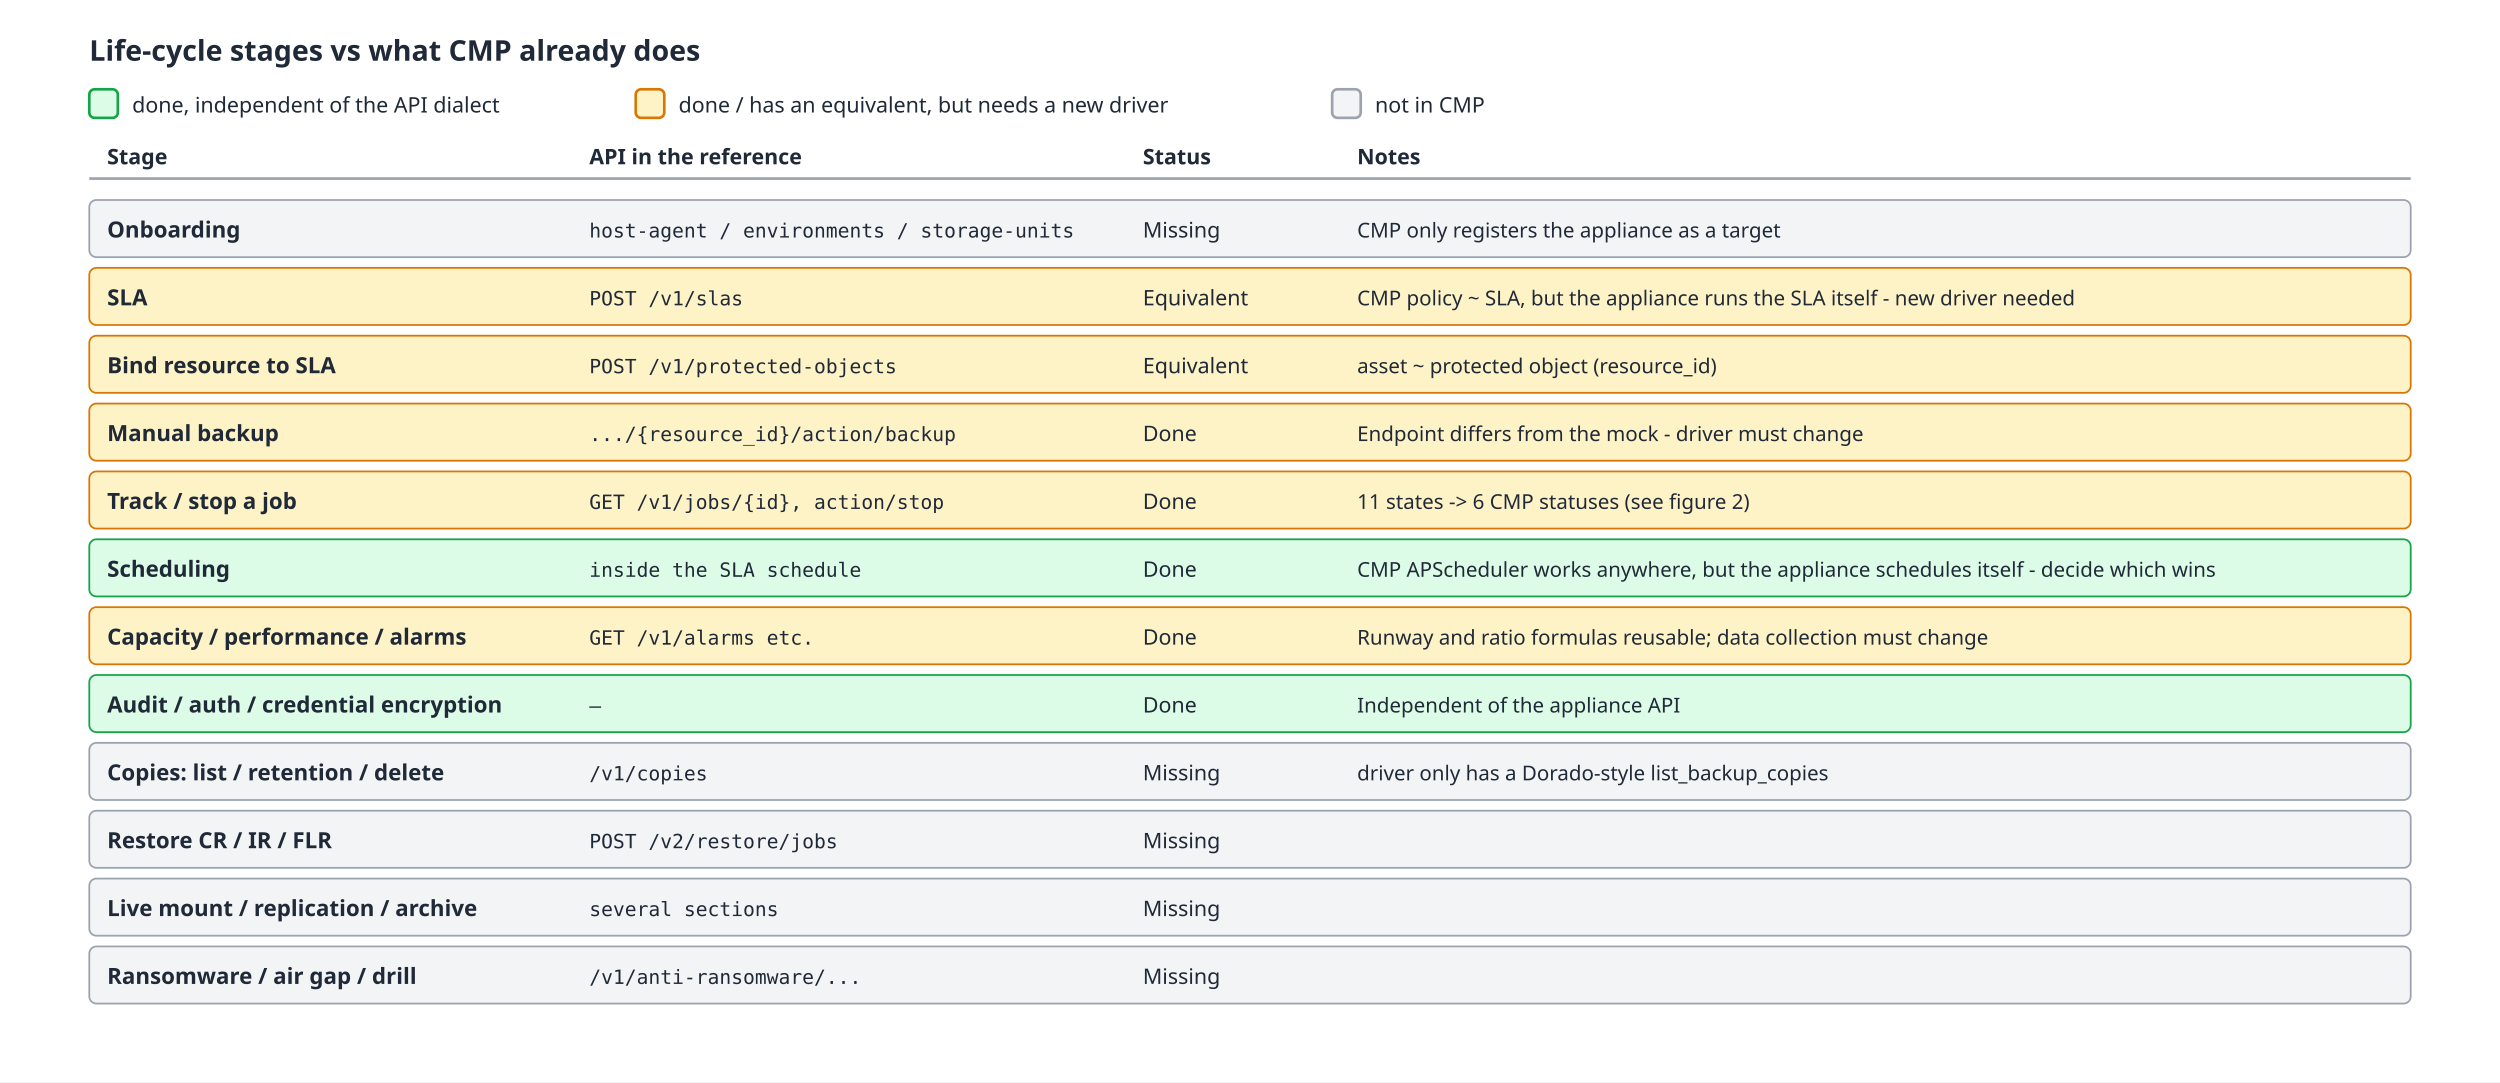
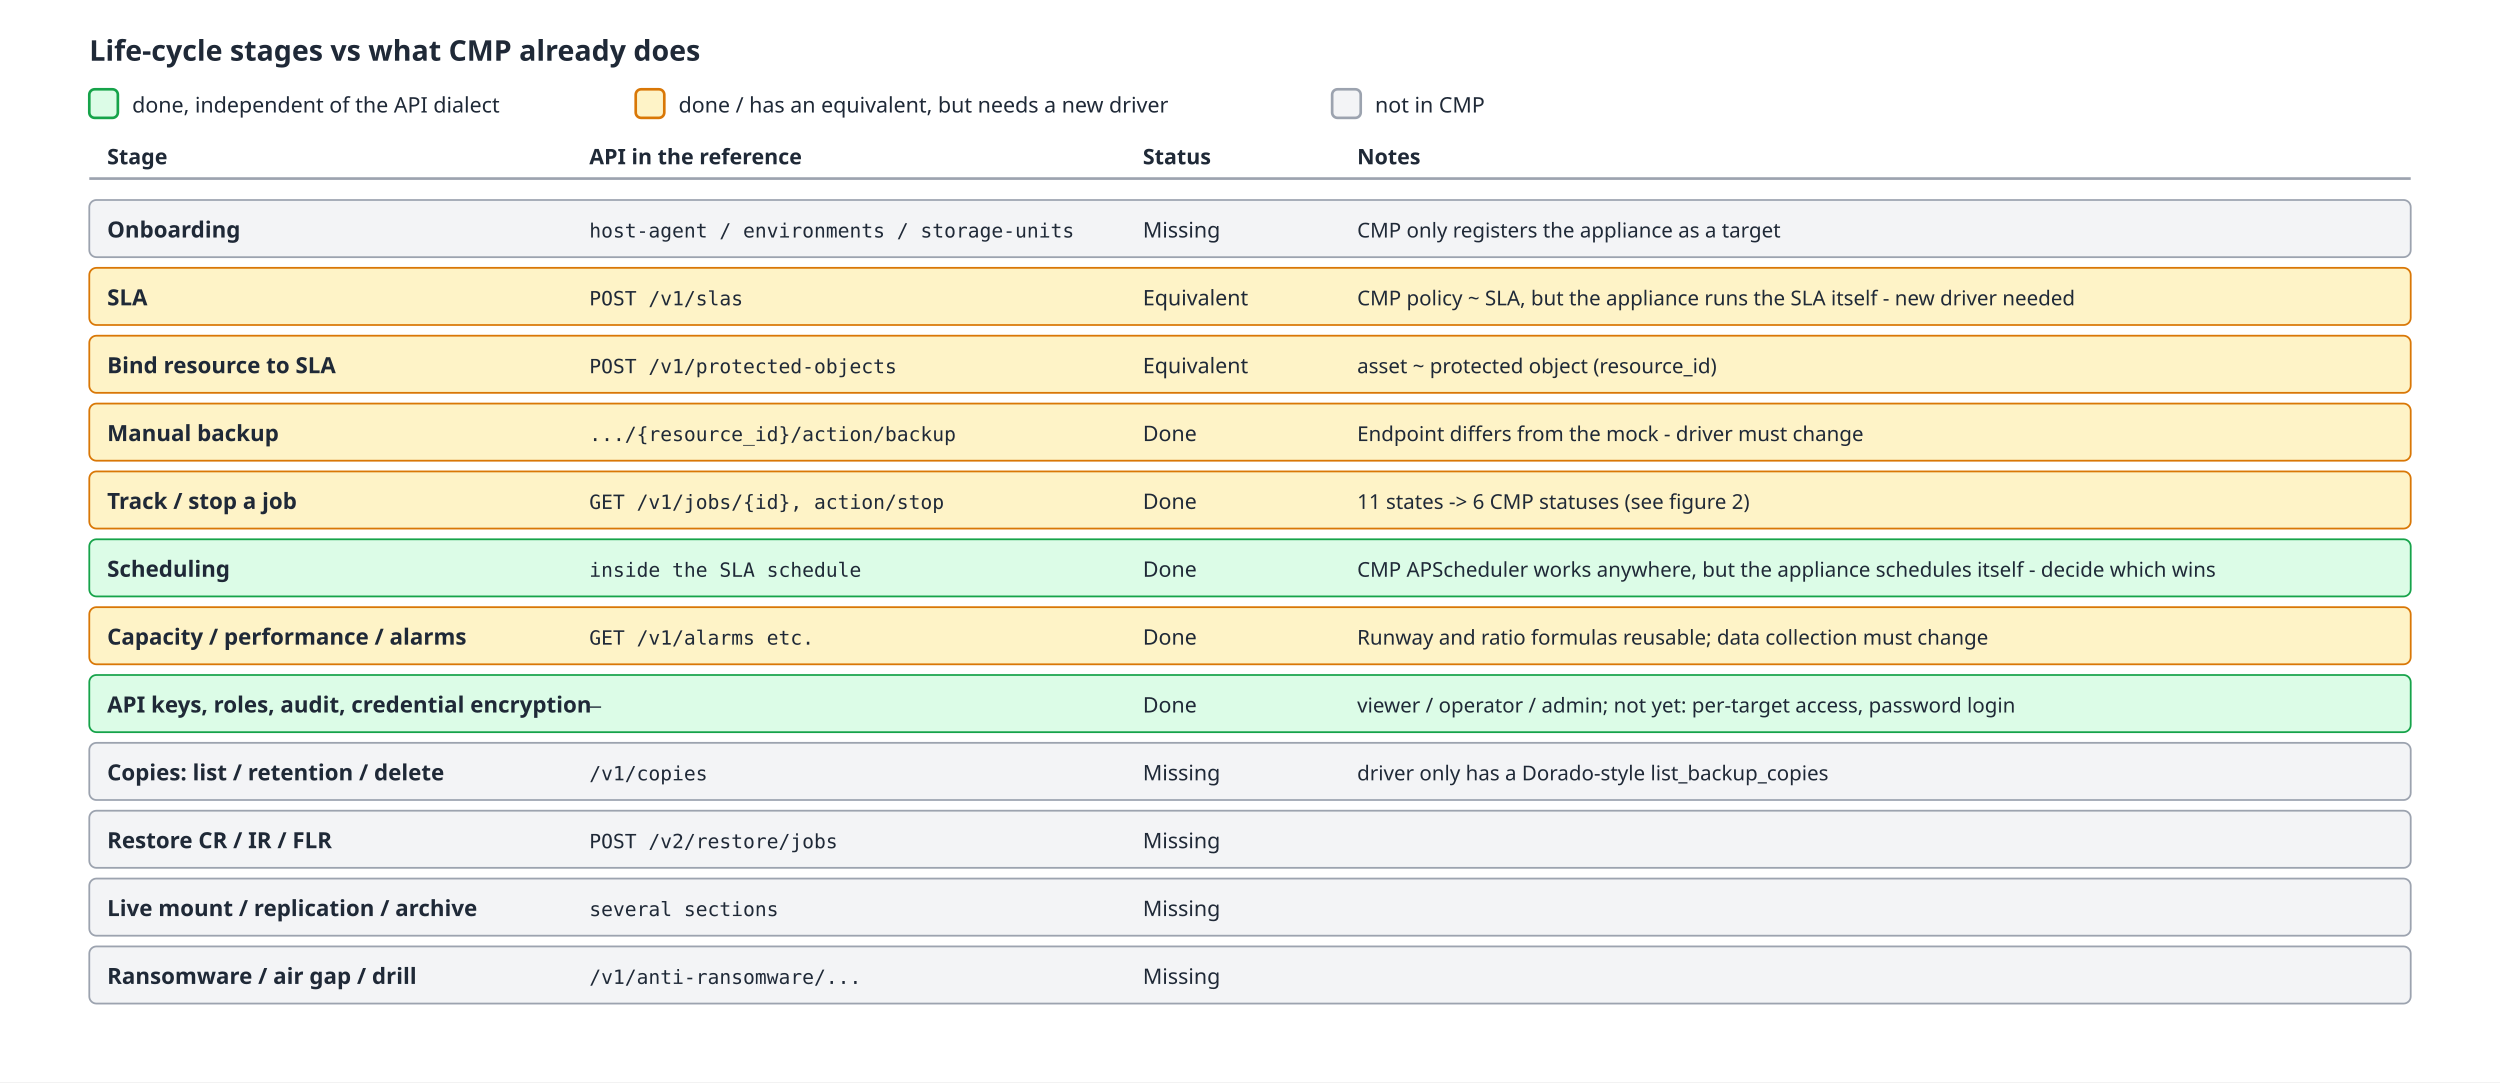
<svg xmlns="http://www.w3.org/2000/svg" viewBox="0 0 1400 606" width="1400" height="606" role="img" aria-label="Table of life-cycle stages vs CMP coverage. Green: done, API-independent. Amber: done but needs a new driver. Grey: not in CMP.">
  <defs>
    <marker id="a" viewBox="0 0 10 10" refX="9" refY="5" markerWidth="7" markerHeight="7" orient="auto">
      <path d="M0,0 L10,5 L0,10 z" fill="#1f2937" />
    </marker>
  </defs>
  <rect width="1400" height="606" fill="#ffffff" />
  <text x="50" y="34" font-family="Loma, 'Noto Sans Thai', sans-serif" font-size="16" text-anchor="start" fill="#1f2937" font-weight="bold">Life-cycle stages vs what CMP already does</text>
  <rect x="50" y="50" width="16" height="16" rx="3" fill="#dcfce7" stroke="#16a34a" stroke-width="1.5" />
  <text x="74" y="63" font-family="Loma, 'Noto Sans Thai', sans-serif" font-size="12" text-anchor="start" fill="#1f2937">done, independent of the API dialect</text>
  <rect x="356" y="50" width="16" height="16" rx="3" fill="#fef3c7" stroke="#d97706" stroke-width="1.5" />
  <text x="380" y="63" font-family="Loma, 'Noto Sans Thai', sans-serif" font-size="12" text-anchor="start" fill="#1f2937">done / has an equivalent, but needs a new driver</text>
  <rect x="746" y="50" width="16" height="16" rx="3" fill="#f3f4f6" stroke="#9ca3af" stroke-width="1.5" />
  <text x="770" y="63" font-family="Loma, 'Noto Sans Thai', sans-serif" font-size="12" text-anchor="start" fill="#1f2937">not in CMP</text>
  <text x="60" y="92" font-family="Loma, 'Noto Sans Thai', sans-serif" font-size="12" text-anchor="start" fill="#1f2937" font-weight="bold">Stage</text>
  <text x="330" y="92" font-family="Loma, 'Noto Sans Thai', sans-serif" font-size="12" text-anchor="start" fill="#1f2937" font-weight="bold">API in the reference</text>
  <text x="640" y="92" font-family="Loma, 'Noto Sans Thai', sans-serif" font-size="12" text-anchor="start" fill="#1f2937" font-weight="bold">Status</text>
  <text x="760" y="92" font-family="Loma, 'Noto Sans Thai', sans-serif" font-size="12" text-anchor="start" fill="#1f2937" font-weight="bold">Notes</text>
  <line x1="50" y1="100" x2="1350" y2="100" stroke="#9ca3af" stroke-width="1.5" />
  <rect x="50" y="112" width="1300" height="32" rx="4" fill="#f3f4f6" stroke="#9ca3af" stroke-width="1" />
  <text x="60" y="133" font-family="Loma, 'Noto Sans Thai', sans-serif" font-size="12.5" text-anchor="start" fill="#1f2937" font-weight="bold">Onboarding</text>
  <text x="330" y="133" font-family="monospace" font-size="11" text-anchor="start" fill="#1f2937">host-agent / environments / storage-units</text>
  <text x="640" y="133" font-family="Loma, 'Noto Sans Thai', sans-serif" font-size="12" text-anchor="start" fill="#1f2937">Missing</text>
  <text x="760" y="133" font-family="Loma, 'Noto Sans Thai', sans-serif" font-size="11.5" text-anchor="start" fill="#1f2937">CMP only registers the appliance as a target</text>
  <rect x="50" y="150" width="1300" height="32" rx="4" fill="#fef3c7" stroke="#d97706" stroke-width="1" />
  <text x="60" y="171" font-family="Loma, 'Noto Sans Thai', sans-serif" font-size="12.5" text-anchor="start" fill="#1f2937" font-weight="bold">SLA</text>
  <text x="330" y="171" font-family="monospace" font-size="11" text-anchor="start" fill="#1f2937">POST /v1/slas</text>
  <text x="640" y="171" font-family="Loma, 'Noto Sans Thai', sans-serif" font-size="12" text-anchor="start" fill="#1f2937">Equivalent</text>
  <text x="760" y="171" font-family="Loma, 'Noto Sans Thai', sans-serif" font-size="11.5" text-anchor="start" fill="#1f2937">CMP policy ~ SLA, but the appliance runs the SLA itself - new driver needed</text>
  <rect x="50" y="188" width="1300" height="32" rx="4" fill="#fef3c7" stroke="#d97706" stroke-width="1" />
  <text x="60" y="209" font-family="Loma, 'Noto Sans Thai', sans-serif" font-size="12.5" text-anchor="start" fill="#1f2937" font-weight="bold">Bind resource to SLA</text>
  <text x="330" y="209" font-family="monospace" font-size="11" text-anchor="start" fill="#1f2937">POST /v1/protected-objects</text>
  <text x="640" y="209" font-family="Loma, 'Noto Sans Thai', sans-serif" font-size="12" text-anchor="start" fill="#1f2937">Equivalent</text>
  <text x="760" y="209" font-family="Loma, 'Noto Sans Thai', sans-serif" font-size="11.5" text-anchor="start" fill="#1f2937">asset ~ protected object (resource_id)</text>
  <rect x="50" y="226" width="1300" height="32" rx="4" fill="#fef3c7" stroke="#d97706" stroke-width="1" />
  <text x="60" y="247" font-family="Loma, 'Noto Sans Thai', sans-serif" font-size="12.5" text-anchor="start" fill="#1f2937" font-weight="bold">Manual backup</text>
  <text x="330" y="247" font-family="monospace" font-size="11" text-anchor="start" fill="#1f2937">.../{resource_id}/action/backup</text>
  <text x="640" y="247" font-family="Loma, 'Noto Sans Thai', sans-serif" font-size="12" text-anchor="start" fill="#1f2937">Done</text>
  <text x="760" y="247" font-family="Loma, 'Noto Sans Thai', sans-serif" font-size="11.5" text-anchor="start" fill="#1f2937">Endpoint differs from the mock - driver must change</text>
  <rect x="50" y="264" width="1300" height="32" rx="4" fill="#fef3c7" stroke="#d97706" stroke-width="1" />
  <text x="60" y="285" font-family="Loma, 'Noto Sans Thai', sans-serif" font-size="12.5" text-anchor="start" fill="#1f2937" font-weight="bold">Track / stop a job</text>
  <text x="330" y="285" font-family="monospace" font-size="11" text-anchor="start" fill="#1f2937">GET /v1/jobs/{id}, action/stop</text>
  <text x="640" y="285" font-family="Loma, 'Noto Sans Thai', sans-serif" font-size="12" text-anchor="start" fill="#1f2937">Done</text>
  <text x="760" y="285" font-family="Loma, 'Noto Sans Thai', sans-serif" font-size="11.5" text-anchor="start" fill="#1f2937">11 states -&gt; 6 CMP statuses (see figure 2)</text>
  <rect x="50" y="302" width="1300" height="32" rx="4" fill="#dcfce7" stroke="#16a34a" stroke-width="1" />
  <text x="60" y="323" font-family="Loma, 'Noto Sans Thai', sans-serif" font-size="12.5" text-anchor="start" fill="#1f2937" font-weight="bold">Scheduling</text>
  <text x="330" y="323" font-family="monospace" font-size="11" text-anchor="start" fill="#1f2937">inside the SLA schedule</text>
  <text x="640" y="323" font-family="Loma, 'Noto Sans Thai', sans-serif" font-size="12" text-anchor="start" fill="#1f2937">Done</text>
  <text x="760" y="323" font-family="Loma, 'Noto Sans Thai', sans-serif" font-size="11.5" text-anchor="start" fill="#1f2937">CMP APScheduler works anywhere, but the appliance schedules itself - decide which wins</text>
  <rect x="50" y="340" width="1300" height="32" rx="4" fill="#fef3c7" stroke="#d97706" stroke-width="1" />
  <text x="60" y="361" font-family="Loma, 'Noto Sans Thai', sans-serif" font-size="12.5" text-anchor="start" fill="#1f2937" font-weight="bold">Capacity / performance / alarms</text>
  <text x="330" y="361" font-family="monospace" font-size="11" text-anchor="start" fill="#1f2937">GET /v1/alarms etc.</text>
  <text x="640" y="361" font-family="Loma, 'Noto Sans Thai', sans-serif" font-size="12" text-anchor="start" fill="#1f2937">Done</text>
  <text x="760" y="361" font-family="Loma, 'Noto Sans Thai', sans-serif" font-size="11.5" text-anchor="start" fill="#1f2937">Runway and ratio formulas reusable; data collection must change</text>
  <rect x="50" y="378" width="1300" height="32" rx="4" fill="#dcfce7" stroke="#16a34a" stroke-width="1" />
-   <text x="60" y="399" font-family="Loma, 'Noto Sans Thai', sans-serif" font-size="12.5" text-anchor="start" fill="#1f2937" font-weight="bold">Audit / auth / credential encryption</text>
+   <text x="60" y="399" font-family="Loma, 'Noto Sans Thai', sans-serif" font-size="12.5" text-anchor="start" fill="#1f2937" font-weight="bold">API keys, roles, audit, credential encryption</text>
  <text x="330" y="399" font-family="monospace" font-size="11" text-anchor="start" fill="#1f2937">—</text>
  <text x="640" y="399" font-family="Loma, 'Noto Sans Thai', sans-serif" font-size="12" text-anchor="start" fill="#1f2937">Done</text>
-   <text x="760" y="399" font-family="Loma, 'Noto Sans Thai', sans-serif" font-size="11.5" text-anchor="start" fill="#1f2937">Independent of the appliance API</text>
+   <text x="760" y="399" font-family="Loma, 'Noto Sans Thai', sans-serif" font-size="11.5" text-anchor="start" fill="#1f2937">viewer / operator / admin; not yet: per-target access, password login</text>
  <rect x="50" y="416" width="1300" height="32" rx="4" fill="#f3f4f6" stroke="#9ca3af" stroke-width="1" />
  <text x="60" y="437" font-family="Loma, 'Noto Sans Thai', sans-serif" font-size="12.5" text-anchor="start" fill="#1f2937" font-weight="bold">Copies: list / retention / delete</text>
  <text x="330" y="437" font-family="monospace" font-size="11" text-anchor="start" fill="#1f2937">/v1/copies</text>
  <text x="640" y="437" font-family="Loma, 'Noto Sans Thai', sans-serif" font-size="12" text-anchor="start" fill="#1f2937">Missing</text>
  <text x="760" y="437" font-family="Loma, 'Noto Sans Thai', sans-serif" font-size="11.5" text-anchor="start" fill="#1f2937">driver only has a Dorado-style list_backup_copies</text>
  <rect x="50" y="454" width="1300" height="32" rx="4" fill="#f3f4f6" stroke="#9ca3af" stroke-width="1" />
  <text x="60" y="475" font-family="Loma, 'Noto Sans Thai', sans-serif" font-size="12.5" text-anchor="start" fill="#1f2937" font-weight="bold">Restore CR / IR / FLR</text>
  <text x="330" y="475" font-family="monospace" font-size="11" text-anchor="start" fill="#1f2937">POST /v2/restore/jobs</text>
  <text x="640" y="475" font-family="Loma, 'Noto Sans Thai', sans-serif" font-size="12" text-anchor="start" fill="#1f2937">Missing</text>
  <text x="760" y="475" font-family="Loma, 'Noto Sans Thai', sans-serif" font-size="11.5" text-anchor="start" fill="#1f2937" />
  <rect x="50" y="492" width="1300" height="32" rx="4" fill="#f3f4f6" stroke="#9ca3af" stroke-width="1" />
  <text x="60" y="513" font-family="Loma, 'Noto Sans Thai', sans-serif" font-size="12.5" text-anchor="start" fill="#1f2937" font-weight="bold">Live mount / replication / archive</text>
  <text x="330" y="513" font-family="monospace" font-size="11" text-anchor="start" fill="#1f2937">several sections</text>
  <text x="640" y="513" font-family="Loma, 'Noto Sans Thai', sans-serif" font-size="12" text-anchor="start" fill="#1f2937">Missing</text>
  <text x="760" y="513" font-family="Loma, 'Noto Sans Thai', sans-serif" font-size="11.5" text-anchor="start" fill="#1f2937" />
  <rect x="50" y="530" width="1300" height="32" rx="4" fill="#f3f4f6" stroke="#9ca3af" stroke-width="1" />
  <text x="60" y="551" font-family="Loma, 'Noto Sans Thai', sans-serif" font-size="12.5" text-anchor="start" fill="#1f2937" font-weight="bold">Ransomware / air gap / drill</text>
  <text x="330" y="551" font-family="monospace" font-size="11" text-anchor="start" fill="#1f2937">/v1/anti-ransomware/...</text>
  <text x="640" y="551" font-family="Loma, 'Noto Sans Thai', sans-serif" font-size="12" text-anchor="start" fill="#1f2937">Missing</text>
  <text x="760" y="551" font-family="Loma, 'Noto Sans Thai', sans-serif" font-size="11.5" text-anchor="start" fill="#1f2937" />
</svg>
